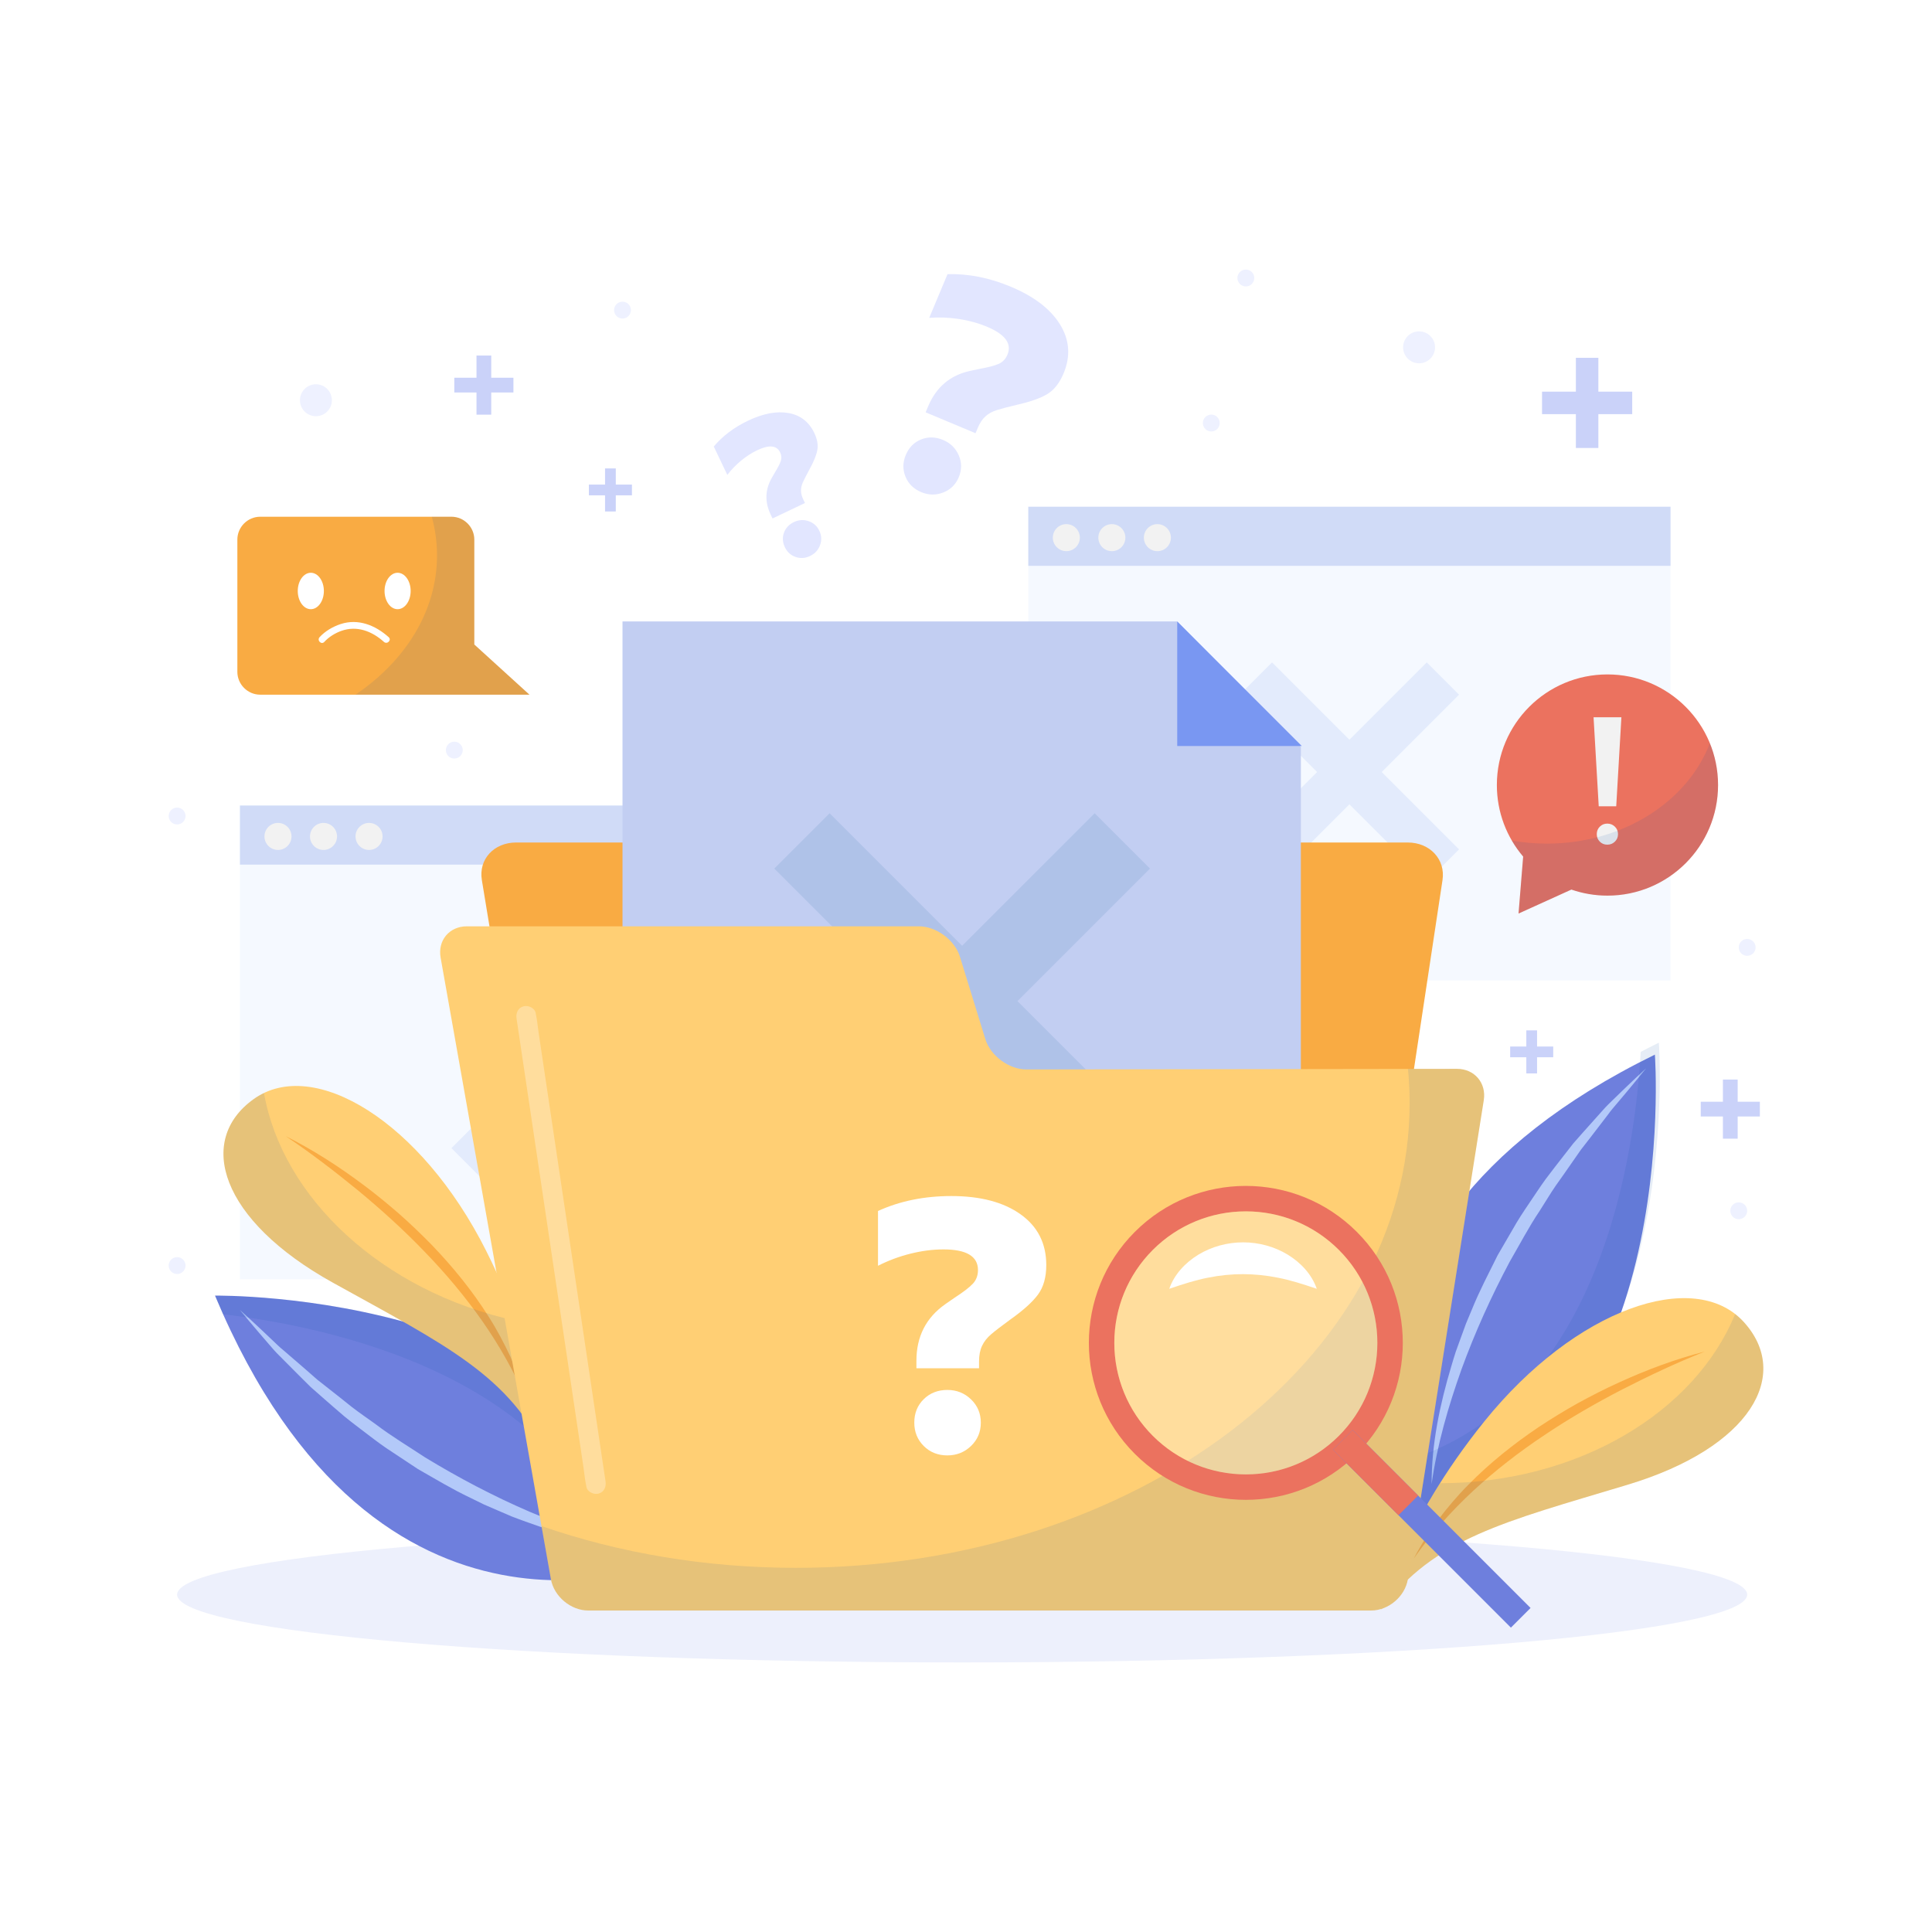
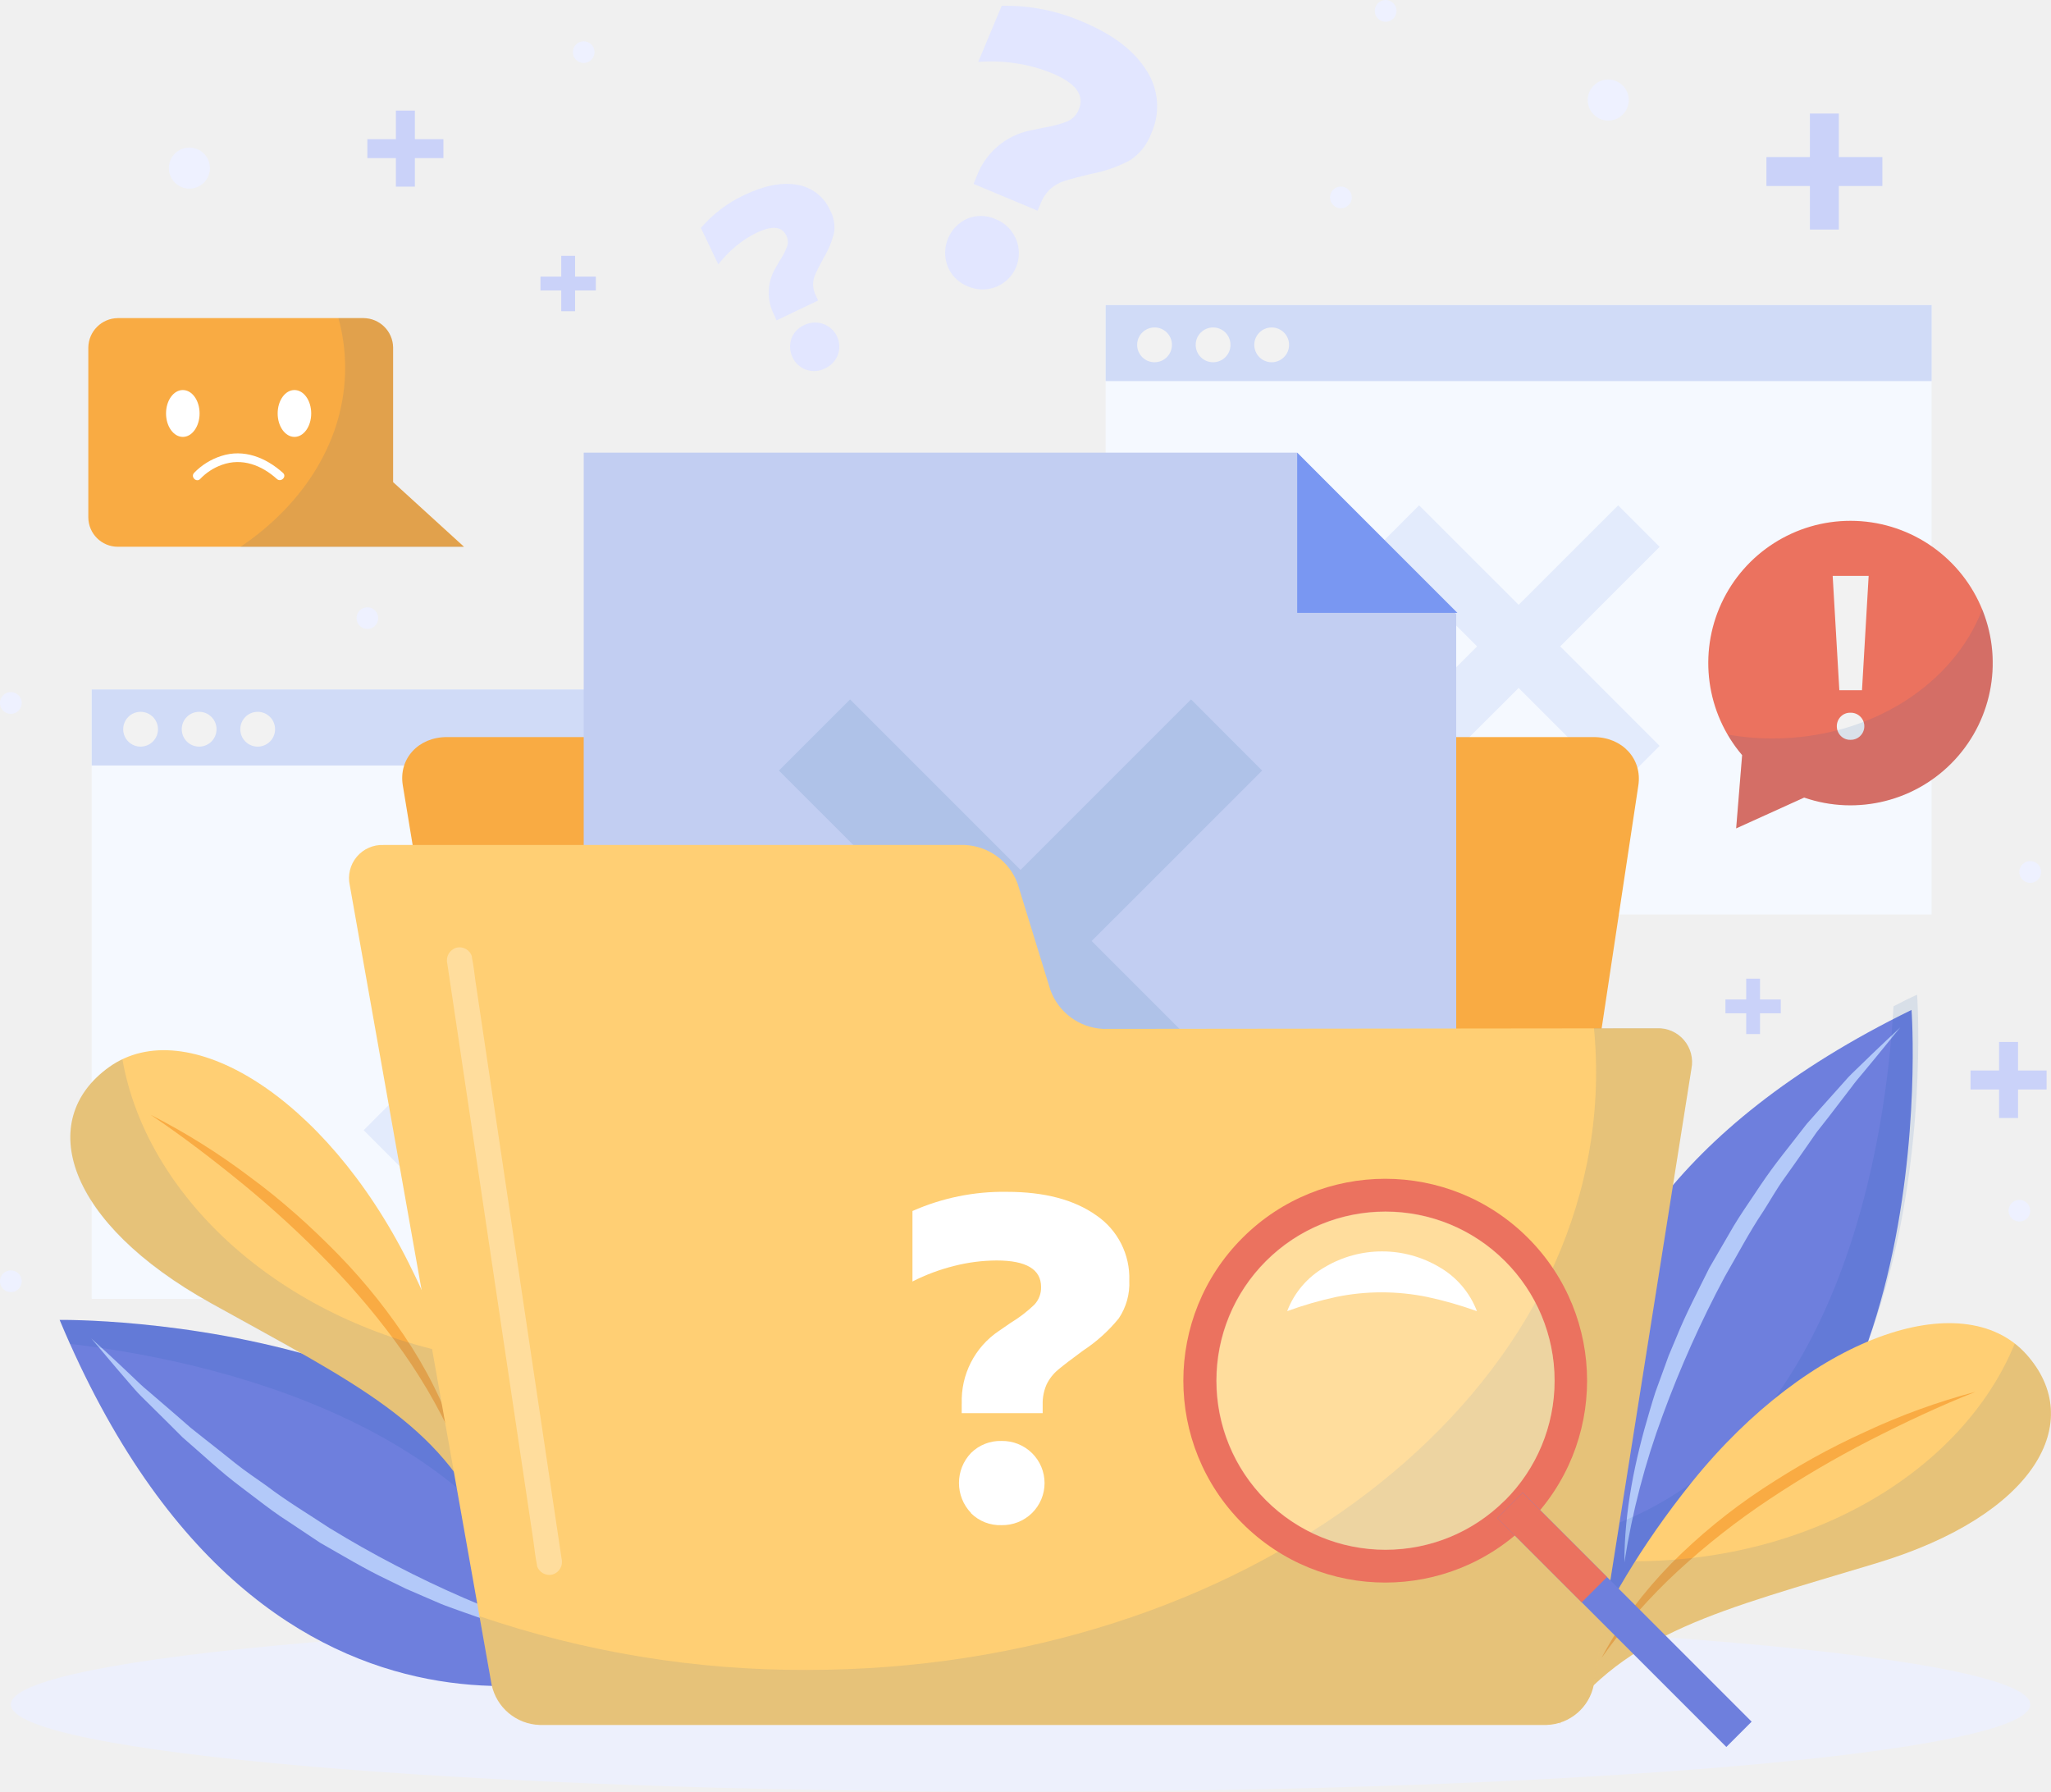
- <svg xmlns="http://www.w3.org/2000/svg" version="1.1" x="0px" y="0px" viewBox="0 0 500 500" style="enable-background:new 0 0 500 500;" xml:space="preserve">
-   <g id="BACKGROUND">
-     <rect style="fill:#FFFFFF;" width="500" height="500" />
-   </g>
-   <g id="OBJECTS">
-     <g>
-       <g>
-         <g>
-           <rect x="62.099" y="208.47" style="fill:#F5F9FF;" width="166.199" height="122.601" />
-           <rect x="62.099" y="208.47" style="fill:#D0DBF7;" width="166.199" height="15.292" />
+ <svg xmlns="http://www.w3.org/2000/svg" viewBox="0 0 412.69 360.48">
+   <defs>
+     <style>.cls-1{fill:#f5f9ff;}.cls-2{fill:#d0dbf7;}.cls-3{fill:#f2f2f2;}.cls-4{fill:#e3ebfc;}.cls-5{fill:#edf0fc;}.cls-6{fill:#e2e6ff;}.cls-7{fill:#cad2f9;}.cls-8{fill:#eef1ff;}.cls-9{fill:#6e7fdd;}.cls-10{fill:#b3c9f9;}.cls-11{fill:#0046a0;opacity:0.1;}.cls-11,.cls-20{isolation:isolate;}.cls-12{fill:#ffcf74;}.cls-13{fill:#f9ab43;}.cls-14{fill:#c2cef2;}.cls-15{fill:#7997f2;}.cls-16{fill:#afc2e8;}.cls-17,.cls-20{fill:#fff;}.cls-18,.cls-20{opacity:0.3;}.cls-19{fill:#eb725f;}</style>
+   </defs>
+   <g id="Layer_2" data-name="Layer 2">
+     <g id="Layer_1-2" data-name="Layer 1">
+       <g id="OBJECTS">
+         <rect class="cls-1" x="18.45" y="138.71" width="166.2" height="122.6" />
+         <rect class="cls-2" x="18.45" y="138.71" width="166.2" height="15.29" />
+         <path class="cls-3" d="M31.79,146.71a3.5,3.5,0,1,1-3.5-3.5A3.5,3.5,0,0,1,31.79,146.71Z" />
+         <path class="cls-3" d="M43.57,146.71a3.5,3.5,0,1,1-3.5-3.5A3.5,3.5,0,0,1,43.57,146.71Z" />
+         <path class="cls-3" d="M55.35,146.71a3.5,3.5,0,1,1-3.5-3.5A3.5,3.5,0,0,1,55.35,146.71Z" />
+         <polygon class="cls-4" points="129.92 187.35 121.56 178.99 101.55 199.01 81.53 178.99 73.17 187.35 93.19 207.37 73.17 227.38 81.53 235.74 101.55 215.72 121.56 235.74 129.92 227.38 109.9 207.37 129.92 187.35" />
+         <rect class="cls-1" x="222.47" y="61.38" width="166.2" height="122.6" />
+         <rect class="cls-2" x="222.47" y="61.38" width="166.2" height="15.29" />
+         <path class="cls-3" d="M235.81,69.38a3.5,3.5,0,1,1-3.5-3.5A3.49,3.49,0,0,1,235.81,69.38Z" />
+         <path class="cls-3" d="M247.59,69.38a3.5,3.5,0,1,1-3.49-3.5A3.49,3.49,0,0,1,247.59,69.38Z" />
+         <path class="cls-3" d="M259.38,69.38a3.5,3.5,0,1,1-3.5-3.5A3.5,3.5,0,0,1,259.38,69.38Z" />
+         <polygon class="cls-4" points="333.94 110.02 325.59 101.67 305.57 121.68 285.55 101.67 277.19 110.02 297.21 130.04 277.19 150.06 285.55 158.41 305.57 138.4 325.59 158.41 333.94 150.06 313.93 130.04 333.94 110.02" />
+         <ellipse class="cls-5" cx="205.35" cy="342.92" rx="203.17" ry="17.55" />
+         <path class="cls-6" d="M155.8,63.42A9.7,9.7,0,0,1,156,54l.83-1.45a14.82,14.82,0,0,0,1.56-3,2.85,2.85,0,0,0-.18-2.17q-1.32-2.76-5.95-.56a20.44,20.44,0,0,0-4.16,2.69,23,23,0,0,0-3.57,3.69l-3.5-7.34a26,26,0,0,1,8.87-6.69q5.87-2.79,10.47-2a8.76,8.76,0,0,1,6.67,5.16,7.22,7.22,0,0,1,.79,4.46,18.21,18.21,0,0,1-2.12,5.13c-.77,1.42-1.31,2.49-1.63,3.21a5.22,5.22,0,0,0-.48,2.13,5.46,5.46,0,0,0,.6,2.29l.43.91-8.39,4Zm6.43,11a5,5,0,0,1-3-6.27,4.86,4.86,0,0,1,2.58-2.75,4.92,4.92,0,0,1,3.78-.25,4.85,4.85,0,0,1,3,6.25A4.89,4.89,0,0,1,166,74.12,4.7,4.7,0,0,1,162.23,74.37Z" />
+         <path class="cls-6" d="M196.55,35.41a14.6,14.6,0,0,1,10.83-9.18l2.46-.52a23.13,23.13,0,0,0,5-1.32A4.33,4.33,0,0,0,217.08,22q1.78-4.26-5.34-7.24a30.74,30.74,0,0,0-7.19-2,33.38,33.38,0,0,0-7.72-.3l4.73-11.3A39,39,0,0,1,218,4.45q9,3.78,12.72,9.77a13.17,13.17,0,0,1,.91,12.67,10.91,10.91,0,0,1-4.23,5.34A27.25,27.25,0,0,1,219.48,35q-3.54.84-5.24,1.39a7.8,7.8,0,0,0-2.87,1.6,8.1,8.1,0,0,0-2,3l-.59,1.4L195.9,37Zm-5.86,18.2a7.55,7.55,0,0,1,4-9.65,7.25,7.25,0,0,1,5.68.14,7.38,7.38,0,0,1,4.07,4,7.3,7.3,0,0,1-4,9.61,7.37,7.37,0,0,1-5.7-.1A7.18,7.18,0,0,1,190.69,53.61Z" />
+         <polygon class="cls-7" points="406.06 215.37 406.06 209.63 402.24 209.63 402.24 215.37 396.5 215.37 396.5 219.19 402.24 219.19 402.24 224.93 406.06 224.93 406.06 219.19 411.8 219.19 411.8 215.37 406.06 215.37" />
+         <polygon class="cls-7" points="370 31.6 370 22.84 364.18 22.84 364.18 31.6 355.43 31.6 355.43 37.42 364.18 37.42 364.18 46.18 370 46.18 370 37.42 378.76 37.42 378.76 31.6 370 31.6" />
+         <polygon class="cls-7" points="354.14 201.08 354.14 196.9 351.36 196.9 351.36 201.08 347.18 201.08 347.18 203.86 351.36 203.86 351.36 208.04 354.14 208.04 354.14 203.86 358.32 203.86 358.32 201.08 354.14 201.08" />
+         <polygon class="cls-7" points="115.71 55.65 115.71 51.47 112.93 51.47 112.93 55.65 108.75 55.65 108.75 58.43 112.93 58.43 112.93 62.61 115.71 62.61 115.71 58.43 119.89 58.43 119.89 55.65 115.71 55.65" />
+         <polygon class="cls-7" points="83.48 28 83.48 22.25 79.66 22.25 79.66 28 73.92 28 73.92 31.81 79.66 31.81 79.66 37.55 83.48 37.55 83.48 31.81 89.22 31.81 89.22 28 83.48 28" />
+         <path class="cls-8" d="M272,39.72a2.19,2.19,0,1,1-2.18-2.19A2.19,2.19,0,0,1,272,39.72Z" />
+         <path class="cls-8" d="M281,2.18A2.19,2.19,0,1,1,278.77,0,2.19,2.19,0,0,1,281,2.18Z" />
+         <circle class="cls-8" cx="323.6" cy="20.13" r="4.13" />
+         <path class="cls-8" d="M410.7,175.42a2.19,2.19,0,1,1-2.19-2.18A2.18,2.18,0,0,1,410.7,175.42Z" />
+         <path class="cls-8" d="M408.51,243.59a2.18,2.18,0,1,1-2.18-2.19A2.19,2.19,0,0,1,408.51,243.59Z" />
+         <path class="cls-8" d="M76.1,124.37a2.18,2.18,0,1,1-2.18-2.19A2.18,2.18,0,0,1,76.1,124.37Z" />
+         <circle class="cls-8" cx="38.11" cy="33.82" r="4.13" />
+         <path class="cls-8" d="M119.63,10.5a2.18,2.18,0,1,1-2.18-2.19A2.18,2.18,0,0,1,119.63,10.5Z" />
+         <path class="cls-8" d="M4.37,141.42a2.19,2.19,0,1,1-2.19-2.18A2.19,2.19,0,0,1,4.37,141.42Z" />
+         <path class="cls-8" d="M4.37,257.77a2.19,2.19,0,1,1-2.19-2.19A2.19,2.19,0,0,1,4.37,257.77Z" />
+         <path class="cls-9" d="M322.68,323.51s-36.18-72.33,61.95-120.33C384.63,203.18,392.15,306.24,322.68,323.51Z" />
+         <path class="cls-10" d="M326.85,314.3c0-10.34,2.13-20.62,5.11-30.53.38-1.24.72-2.49,1.14-3.72l1.33-3.65,1.33-3.66,1.51-3.59c1.94-4.82,4.37-9.41,6.67-14.06l3.91-6.73c1.26-2.27,2.7-4.43,4.15-6.58s2.86-4.32,4.39-6.41,3.14-4.12,4.74-6.16l2.38-3.06,2.57-2.91,5.17-5.78c.84-1,1.79-1.86,2.71-2.76l2.78-2.69c1.86-1.79,3.74-3.56,5.62-5.31q-2.43,3-4.9,6l-2.48,3c-.82,1-1.67,1.94-2.42,3l-4.67,6.09-2.36,3-2.19,3.15c-1.46,2.1-2.92,4.19-4.41,6.26s-2.73,4.31-4.11,6.46c-2.85,4.23-5.2,8.76-7.76,13.17a218.82,218.82,0,0,0-12.49,27.87A152.37,152.37,0,0,0,326.85,314.3Z" />
+         <path class="cls-11" d="M381,202.46c-1.38,24.87-9.9,91-61.36,106a63.91,63.91,0,0,0,4.11,12c69.47-17.27,62-120.34,62-120.34C384.06,200.87,382.49,201.67,381,202.46Z" />
+         <path class="cls-12" d="M313.83,346.79s5.15-22,26.68-48.71c23.59-29.24,54.36-39.76,67.13-25.71C420,286,409.5,304.86,377.57,314.49S327.59,328.27,313.83,346.79Z" />
+         <path class="cls-13" d="M397.53,280c-7.31,2.89-14.39,6.24-21.34,9.79A205.78,205.78,0,0,0,356,301.64,148.81,148.81,0,0,0,337.68,316a111.43,111.43,0,0,0-15.43,17.55,80.29,80.29,0,0,1,6.3-10,91.8,91.8,0,0,1,7.74-9,116.36,116.36,0,0,1,18.33-15c3.31-2.17,6.68-4.25,10.13-6.17s7-3.7,10.57-5.32A132.59,132.59,0,0,1,397.53,280Z" />
+         <path class="cls-11" d="M407.64,272.37a18.11,18.11,0,0,0-2.24-2.06C395,295.68,364.77,314.06,329,314.1c-12,18.93-15.19,32.69-15.19,32.69,13.76-18.52,31.81-22.67,63.74-32.3S420,286,407.64,272.37Z" />
+         <path class="cls-9" d="M128.51,334.42S54.19,366.31,12,265.55C12,265.55,115.33,264.06,128.51,334.42Z" />
+         <path class="cls-10" d="M122.57,330.93c-10.32-.58-20.45-3.34-30.17-6.89-1.21-.45-2.45-.86-3.65-1.35l-3.57-1.54-3.57-1.55-3.5-1.71c-4.7-2.22-9.14-4.92-13.65-7.48L58,306.11c-2.19-1.39-4.27-2.95-6.33-4.53s-4.15-3.1-6.15-4.75-3.92-3.38-5.86-5.09l-2.92-2.56L34,286.44,28.5,281c-.92-.9-1.75-1.9-2.6-2.87l-2.53-2.94c-1.68-2-3.33-3.93-5-5.92,1.92,1.74,3.81,3.48,5.68,5.24l2.8,2.65c.92.88,1.83,1.78,2.84,2.59l5.81,5,2.89,2.52,3,2.38c2,1.57,4,3.15,6,4.76s4.14,3,6.2,4.48c4.06,3.1,8.45,5.71,12.69,8.52a218.9,218.9,0,0,0,27.1,14.09A151.78,151.78,0,0,0,122.57,330.93Z" />
+         <path class="cls-11" d="M14.09,270.38c24.75,2.82,90.25,15.19,102.19,67.44a63.09,63.09,0,0,0,12.23-3.4C115.33,264.06,12,265.55,12,265.55,12.69,267.19,13.38,268.8,14.09,270.38Z" />
+         <path class="cls-12" d="M97.94,307.27S97.58,284.66,82.19,254C65.34,220.43,37.5,203.63,22,214.65,7,225.36,13.33,246,42.49,262.19S88.42,286.25,97.94,307.27Z" />
+         <path class="cls-13" d="M30.3,224.28c6.52,4.37,12.73,9.15,18.77,14.09A204.52,204.52,0,0,1,66.25,254.2a147.43,147.43,0,0,1,14.9,17.91,110.36,110.36,0,0,1,11.36,20.43,79.78,79.78,0,0,0-4-11.11A90.45,90.45,0,0,0,82.82,271a116.35,116.35,0,0,0-14.73-18.58c-2.77-2.83-5.62-5.57-8.58-8.18s-6-5.09-9.21-7.44A133,133,0,0,0,30.3,224.28Z" />
+         <path class="cls-11" d="M22,214.65a18.75,18.75,0,0,1,2.63-1.53c4.74,27,30.42,51.36,65.35,59,7.69,21,7.92,35.17,7.92,35.17-9.52-21-26.28-28.9-55.45-45.08S7,225.36,22,214.65Z" />
+         <path class="cls-13" d="M303.8,329.17c-.81,5.35-6.19,9.72-11.95,9.72H121.35c-5.76,0-11.19-4.37-12.07-9.71L81.05,158c-.88-5.34,3.11-9.71,8.87-9.71H320.66c5.76,0,9.81,4.37,9,9.72Z" />
+         <polygon class="cls-14" points="261.01 91.07 117.45 91.07 117.45 293.32 293.01 293.32 293.01 123.54 261.01 91.07" />
+         <polygon class="cls-15" points="261.01 91.07 293.25 123.3 261.01 123.3 261.01 91.07" />
+         <polygon class="cls-16" points="253.96 155.03 239.65 140.71 205.35 175.01 171.05 140.71 156.73 155.03 191.03 189.32 156.73 223.62 171.05 237.94 205.35 203.64 239.65 237.94 253.96 223.62 219.66 189.32 253.96 155.03" />
+         <path class="cls-12" d="M222,207a11.88,11.88,0,0,1-10.66-7.86l-6.57-21.33A11.9,11.9,0,0,0,194.12,170H77.17a6.67,6.67,0,0,0-6.79,8.1L98.92,338.93a10.22,10.22,0,0,0,9.67,8.11H311.18a10,10,0,0,0,9.52-8.13L340.34,215a6.81,6.81,0,0,0-6.94-8.12Z" />
+         <path class="cls-17" d="M193.52,282.41A16.9,16.9,0,0,1,201,267.76l2.4-1.65a27,27,0,0,0,4.74-3.64,5,5,0,0,0,1.34-3.54q0-5.34-8.94-5.34a35.09,35.09,0,0,0-8.56,1.1,39.56,39.56,0,0,0-8.38,3.13V243.64a45.14,45.14,0,0,1,19-3.86q11.33,0,18,4.74a15.23,15.23,0,0,1,6.63,13.12,12.57,12.57,0,0,1-2.11,7.59,31.53,31.53,0,0,1-7.19,6.49q-3.4,2.49-5,3.83a8.94,8.94,0,0,0-2.35,3,9.44,9.44,0,0,0-.78,4v1.75H193.51v-1.93Zm1.88,22a8.73,8.73,0,0,1,0-12.11,8.39,8.39,0,0,1,6.13-2.4,8.53,8.53,0,0,1,6.12,2.44,8.46,8.46,0,0,1,0,12.07,8.52,8.52,0,0,1-6.12,2.43A8.3,8.3,0,0,1,195.4,304.46Z" />
+         <path class="cls-11" d="M333.4,206.85l-12.67,0c.28,2.92.43,5.86.43,8.83,0,66.44-71.1,120.29-158.81,120.29a201.86,201.86,0,0,1-65.87-10.8l2.44,13.74a10.22,10.22,0,0,0,9.67,8.11H311.18a10,10,0,0,0,9.52-8.13L340.34,215A6.81,6.81,0,0,0,333.4,206.85Z" />
+         <g class="cls-18">
+           <path class="cls-17" d="M90,193.84q.91,6.06,1.81,12.12,2.14,14.4,4.3,28.82,2.61,17.55,5.23,35.1l4.5,30.14c.5,3.34,1,6.68,1.49,10,.23,1.57.37,3.2.71,4.75l0,.2a2.58,2.58,0,0,0,3.16,1.79,2.63,2.63,0,0,0,1.8-3.16q-.9-6.06-1.81-12.11-2.15-14.42-4.3-28.83-2.61-17.55-5.23-35.1l-4.5-30.14q-.73-5-1.49-10c-.23-1.57-.37-3.2-.71-4.75l0-.2a2.58,2.58,0,0,0-3.16-1.79,2.64,2.64,0,0,0-1.8,3.16Z" />
        </g>
-         <g>
-           <path style="fill:#F2F2F2;" d="M75.441,216.468c0,1.933-1.567,3.499-3.499,3.499c-1.933,0-3.499-1.567-3.499-3.499      s1.567-3.499,3.499-3.499C73.874,212.969,75.441,214.536,75.441,216.468z" />
-           <path style="fill:#F2F2F2;" d="M87.224,216.468c0,1.933-1.567,3.499-3.499,3.499s-3.499-1.567-3.499-3.499      s1.567-3.499,3.499-3.499S87.224,214.536,87.224,216.468z" />
-           <path style="fill:#F2F2F2;" d="M99.007,216.468c0,1.933-1.567,3.499-3.499,3.499c-1.933,0-3.499-1.567-3.499-3.499      s1.567-3.499,3.499-3.499C97.441,212.969,99.007,214.536,99.007,216.468z" />
-         </g>
-         <polygon style="fill:#E3EBFC;" points="173.573,257.108 165.217,248.753 145.199,268.77 125.18,248.753 116.824,257.108      136.843,277.126 116.824,297.143 125.18,305.499 145.199,285.481 165.217,305.499 173.573,297.143 153.554,277.126    " />
+         <path class="cls-19" d="M372.36,104.78a28.61,28.61,0,0,0-21.82,47.14l-1.2,14.74,13.68-6.2a28.62,28.62,0,1,0,9.34-55.68Z" />
+         <path class="cls-3" d="M370.38,148.05a2.78,2.78,0,0,1,0-3.88,2.64,2.64,0,0,1,1.94-.78,2.72,2.72,0,0,1,2,.78,2.73,2.73,0,0,1,0,3.88,2.69,2.69,0,0,1-2,.79A2.59,2.59,0,0,1,370.38,148.05Zm-1.62-32.19H376l-1.34,23H370.1Z" />
+         <path class="cls-11" d="M356.68,148.57a51.87,51.87,0,0,1-9.07-.79,28.88,28.88,0,0,0,2.93,4.14l-1.2,14.74,13.68-6.2a28.63,28.63,0,0,0,35.84-37.88C393.12,137.65,376.41,148.57,356.68,148.57Z" />
+         <path class="cls-13" d="M79.1,97V69.89A6,6,0,0,0,73.17,64H23.7a6,6,0,0,0-5.93,5.92V104.1A5.94,5.94,0,0,0,23.7,110H93.37Z" />
+         <path class="cls-17" d="M40.16,83.18c0,2.61-1.51,4.72-3.37,4.72s-3.38-2.11-3.38-4.72,1.51-4.71,3.38-4.71S40.16,80.58,40.16,83.18Z" />
+         <path class="cls-17" d="M62.62,83.18c0,2.61-1.51,4.72-3.37,4.72s-3.38-2.11-3.38-4.72,1.51-4.71,3.38-4.71S62.62,80.58,62.62,83.18Z" />
+         <path class="cls-17" d="M40.27,96.37a11.2,11.2,0,0,1,4.38-2.85c4.05-1.46,8,.07,11.07,2.85.82.74,2.05-.48,1.22-1.23-3.43-3.08-7.87-4.89-12.43-3.4a13.15,13.15,0,0,0-5.46,3.4c-.75.82.47,2,1.22,1.23Z" />
+         <path class="cls-11" d="M79.1,97V69.89A6,6,0,0,0,73.17,64H68.1a37.8,37.8,0,0,1,1.35,10c0,14.42-8.19,27.33-21.11,36.06h45Z" />
+         <path class="cls-19" d="M250,249.05a40.62,40.62,0,1,0,57.45,0A40.63,40.63,0,0,0,250,249.05Zm52.8,52.79a34,34,0,1,1,0-48.13A34,34,0,0,1,302.84,301.84Z" />
+         <circle class="cls-20" cx="278.77" cy="277.77" r="34.04" />
+         <rect class="cls-9" x="323.28" y="293.32" width="7.2" height="65.14" transform="translate(-134.7 326.59) rotate(-45)" />
+         <rect class="cls-19" x="308.73" y="299.35" width="7.2" height="23.99" transform="translate(-128.68 312.04) rotate(-45)" />
+         <path class="cls-17" d="M259,263.78a17.27,17.27,0,0,1,7.53-8.83,22.59,22.59,0,0,1,23.13,0,17.32,17.32,0,0,1,7.52,8.84,77.79,77.79,0,0,0-10-2.86A46,46,0,0,0,278,260a45.32,45.32,0,0,0-9.1.92A74.73,74.73,0,0,0,259,263.78Z" />
      </g>
-       <g>
-         <g>
-           <rect x="266.123" y="131.145" style="fill:#F5F9FF;" width="166.199" height="122.601" />
-           <rect x="266.123" y="131.145" style="fill:#D0DBF7;" width="166.199" height="15.292" />
-         </g>
-         <g>
-           <path style="fill:#F2F2F2;" d="M279.465,139.143c0,1.933-1.567,3.499-3.499,3.499c-1.933,0-3.499-1.567-3.499-3.499      s1.567-3.499,3.499-3.499C277.898,135.644,279.465,137.21,279.465,139.143z" />
-           <path style="fill:#F2F2F2;" d="M291.248,139.143c0,1.933-1.567,3.499-3.499,3.499c-1.933,0-3.499-1.567-3.499-3.499      s1.567-3.499,3.499-3.499C289.681,135.644,291.248,137.21,291.248,139.143z" />
-           <path style="fill:#F2F2F2;" d="M303.031,139.143c0,1.933-1.567,3.499-3.499,3.499c-1.933,0-3.499-1.567-3.499-3.499      s1.567-3.499,3.499-3.499C301.464,135.644,303.031,137.21,303.031,139.143z" />
-         </g>
-         <polygon style="fill:#E3EBFC;" points="377.596,179.783 369.241,171.427 349.222,191.445 329.203,171.427 320.848,179.783      340.866,199.8 320.848,219.818 329.203,228.173 349.222,208.156 369.241,228.173 377.596,219.818 357.578,199.8    " />
-       </g>
-     </g>
-     <ellipse style="fill:#EDF0FC;" cx="249.001" cy="412.683" rx="203.165" ry="17.555" />
-     <g>
-       <g>
-         <path style="fill:#E2E6FF;" d="M199.452,133.181c-1.547-3.243-1.465-6.385,0.245-9.426l0.831-1.449     c0.813-1.324,1.332-2.342,1.558-3.055c0.225-0.712,0.165-1.435-0.184-2.166c-0.88-1.844-2.863-2.03-5.946-0.559     c-1.43,0.682-2.818,1.579-4.162,2.688c-1.343,1.109-2.532,2.34-3.566,3.691l-3.503-7.343c2.287-2.73,5.244-4.96,8.868-6.689     c3.91-1.866,7.401-2.526,10.47-1.98c3.07,0.546,5.295,2.264,6.675,5.157c0.774,1.621,1.034,3.107,0.781,4.457     c-0.254,1.351-0.96,3.063-2.116,5.136c-0.766,1.42-1.311,2.489-1.631,3.208c-0.32,0.719-0.48,1.428-0.476,2.129     c0.003,0.702,0.201,1.466,0.595,2.291l0.433,0.907l-8.393,4.004L199.452,133.181z M205.879,144.135     c-1.245-0.44-2.163-1.281-2.755-2.52c-0.606-1.271-0.686-2.521-0.237-3.75c0.447-1.228,1.308-2.146,2.579-2.752     c1.24-0.592,2.498-0.675,3.774-0.25c1.276,0.427,2.21,1.258,2.801,2.498c0.592,1.24,0.651,2.49,0.179,3.749     c-0.473,1.259-1.329,2.185-2.569,2.776C208.381,144.492,207.122,144.576,205.879,144.135z" />
-       </g>
-       <g>
-         <path style="fill:#E2E6FF;" d="M240.199,105.171c2.09-4.99,5.7-8.049,10.83-9.179l2.461-0.521     c2.301-0.415,3.966-0.854,4.993-1.315c1.025-0.461,1.776-1.254,2.248-2.379c1.188-2.837-0.592-5.25-5.336-7.238     c-2.201-0.922-4.599-1.581-7.193-1.977c-2.592-0.397-5.168-0.496-7.721-0.303l4.733-11.299c5.36-0.17,10.829,0.914,16.405,3.25     c6.017,2.52,10.259,5.778,12.725,9.771c2.467,3.995,2.768,8.217,0.904,12.668c-1.045,2.495-2.452,4.277-4.222,5.347     c-1.772,1.069-4.402,1.994-7.89,2.775c-2.364,0.563-4.11,1.025-5.239,1.386c-1.128,0.362-2.085,0.894-2.869,1.601     c-0.786,0.707-1.444,1.696-1.976,2.966l-0.584,1.395l-12.914-5.409L240.199,105.171z M234.344,123.374     c-0.755-1.839-0.731-3.713,0.068-5.621c0.819-1.956,2.143-3.299,3.974-4.028c1.827-0.73,3.721-0.684,5.677,0.135     c1.908,0.799,3.263,2.129,4.066,3.988c0.8,1.86,0.803,3.744,0.004,5.651s-2.144,3.228-4.031,3.961     c-1.888,0.732-3.786,0.699-5.694-0.1C236.452,126.542,235.095,125.212,234.344,123.374z" />
-       </g>
-     </g>
-     <g>
-       <polygon style="fill:#CAD2F9;" points="449.708,285.13 449.708,279.389 445.891,279.389 445.891,285.13 440.15,285.13     440.15,288.947 445.891,288.947 445.891,294.688 449.708,294.688 449.708,288.947 455.45,288.947 455.45,285.13   " />
-       <polygon style="fill:#CAD2F9;" points="413.658,101.36 413.658,92.604 407.837,92.604 407.837,101.36 399.081,101.36     399.081,107.181 407.837,107.181 407.837,115.937 413.658,115.937 413.658,107.181 422.415,107.181 422.415,101.36   " />
-       <polygon style="fill:#CAD2F9;" points="397.791,270.839 397.791,266.658 395.011,266.658 395.011,270.839 390.83,270.839     390.83,273.619 395.011,273.619 395.011,277.8 397.791,277.8 397.791,273.619 401.972,273.619 401.972,270.839   " />
-       <polygon style="fill:#CAD2F9;" points="159.364,125.409 159.364,121.228 156.584,121.228 156.584,125.409 152.403,125.409     152.403,128.189 156.584,128.189 156.584,132.37 159.364,132.37 159.364,128.189 163.545,128.189 163.545,125.409   " />
-       <polygon style="fill:#CAD2F9;" points="127.133,97.758 127.133,92.016 123.316,92.016 123.316,97.758 117.575,97.758     117.575,101.574 123.316,101.574 123.316,107.315 127.133,107.315 127.133,101.574 132.875,101.574 132.875,97.758   " />
-     </g>
-     <g>
-       <path style="fill:#EEF1FF;" d="M315.663,109.479c0,1.206-0.977,2.183-2.183,2.183c-1.206,0-2.183-0.978-2.183-2.183    c0-1.206,0.978-2.183,2.183-2.183C314.686,107.296,315.663,108.273,315.663,109.479z" />
-       <path style="fill:#EEF1FF;" d="M324.604,71.944c0,1.206-0.978,2.183-2.183,2.183c-1.206,0-2.183-0.978-2.183-2.183    c0-1.206,0.977-2.183,2.183-2.183C323.626,69.761,324.604,70.739,324.604,71.944z" />
-       <circle style="fill:#EEF1FF;" cx="367.255" cy="89.89" r="4.134" />
-       <path style="fill:#EEF1FF;" d="M454.349,245.183c0,1.206-0.977,2.183-2.183,2.183c-1.206,0-2.183-0.978-2.183-2.183    c0-1.206,0.977-2.183,2.183-2.183C453.372,242.999,454.349,243.977,454.349,245.183z" />
-       <path style="fill:#EEF1FF;" d="M452.166,313.347c0,1.206-0.978,2.183-2.183,2.183c-1.206,0-2.183-0.978-2.183-2.183    c0-1.206,0.977-2.183,2.183-2.183C451.189,311.164,452.166,312.141,452.166,313.347z" />
-       <path style="fill:#EEF1FF;" d="M119.758,194.127c0,1.206-0.978,2.183-2.183,2.183c-1.206,0-2.183-0.977-2.183-2.183    c0-1.206,0.977-2.183,2.183-2.183C118.781,191.944,119.758,192.921,119.758,194.127z" />
-       <circle style="fill:#EEF1FF;" cx="81.76" cy="103.581" r="4.134" />
-       <path style="fill:#EEF1FF;" d="M163.286,80.257c0,1.206-0.977,2.183-2.183,2.183c-1.206,0-2.183-0.977-2.183-2.183    c0-1.206,0.978-2.183,2.183-2.183C162.309,78.074,163.286,79.051,163.286,80.257z" />
-       <path style="fill:#EEF1FF;" d="M48.019,211.185c0,1.206-0.977,2.183-2.183,2.183c-1.206,0-2.183-0.978-2.183-2.183    c0-1.206,0.978-2.183,2.183-2.183C47.041,209.002,48.019,209.979,48.019,211.185z" />
-       <path style="fill:#EEF1FF;" d="M48.019,327.529c0,1.206-0.977,2.183-2.183,2.183c-1.206,0-2.183-0.977-2.183-2.183    c0-1.206,0.978-2.183,2.183-2.183C47.041,325.345,48.019,326.323,48.019,327.529z" />
-     </g>
-     <g>
-       <g>
-         <path style="fill:#6E7FDD;" d="M366.333,393.272c0,0-36.178-72.329,61.95-120.335     C428.283,272.937,435.805,376.005,366.333,393.272z" />
-         <path style="fill:#B3C9F9;" d="M370.5,384.057c-0.025-10.34,2.136-20.612,5.113-30.522c0.383-1.239,0.723-2.494,1.141-3.721     l1.327-3.657l1.334-3.658l1.506-3.588c1.939-4.821,4.374-9.408,6.673-14.062l3.912-6.727c1.261-2.269,2.693-4.431,4.146-6.578     c1.468-2.137,2.859-4.325,4.388-6.415c1.56-2.068,3.145-4.117,4.739-6.156l2.388-3.058l2.566-2.912l5.168-5.777     c0.846-0.974,1.789-1.862,2.713-2.764l2.781-2.695c1.858-1.79,3.734-3.558,5.621-5.306c-1.62,2.012-3.251,4.004-4.9,5.974     l-2.48,2.945c-0.828,0.978-1.674,1.941-2.421,2.987l-4.677,6.098l-2.356,3.026l-2.194,3.146     c-1.453,2.103-2.915,4.196-4.402,6.269c-1.439,2.106-2.738,4.307-4.113,6.454c-2.854,4.232-5.2,8.766-7.761,13.169     c-4.783,8.996-8.999,18.287-12.485,27.872C374.811,364.003,371.941,373.855,370.5,384.057z" />
-         <path style="opacity:0.1;fill:#0046A0;" d="M424.611,272.225c-1.375,24.869-9.897,90.98-61.358,105.952     c1.856,7.505,4.109,12.009,4.109,12.009c69.472-17.267,61.95-120.335,61.95-120.335     C427.708,270.635,426.144,271.427,424.611,272.225z" />
-       </g>
-       <g>
-         <g>
-           <path style="fill:#FFCF74;" d="M357.48,416.552c0,0,5.148-22.024,26.681-48.714c23.593-29.241,54.357-39.762,67.129-25.707      c12.396,13.641,1.865,32.489-30.067,42.119C389.292,393.881,371.239,398.03,357.48,416.552z" />
-           <path style="fill:#F9AB43;" d="M441.179,349.788c-7.306,2.89-14.383,6.242-21.334,9.791      c-6.929,3.591-13.694,7.481-20.149,11.826c-6.476,4.308-12.64,9.077-18.358,14.346c-5.697,5.292-10.918,11.111-15.43,17.554      c1.82-3.485,3.969-6.804,6.295-10.001c2.401-3.135,4.947-6.181,7.745-8.984c5.541-5.665,11.77-10.624,18.328-15.04      c3.305-2.172,6.673-4.245,10.124-6.169c3.47-1.886,6.979-3.7,10.576-5.32C426.145,354.51,433.558,351.741,441.179,349.788z" />
-         </g>
-         <path style="opacity:0.1;fill:#0046A0;" d="M451.29,342.131c-0.692-0.762-1.447-1.438-2.241-2.056     c-10.358,25.37-40.623,43.745-76.374,43.782c-11.973,18.938-15.195,32.695-15.195,32.695     c13.759-18.522,31.812-22.671,63.743-32.302C453.155,374.619,463.687,355.772,451.29,342.131z" />
-       </g>
-       <g>
-         <path style="fill:#6E7FDD;" d="M172.159,404.182c0,0-74.319,31.891-116.51-68.875C55.65,335.308,158.981,333.82,172.159,404.182z     " />
-         <path style="fill:#B3C9F9;" d="M166.224,400.691c-10.323-0.58-20.451-3.336-30.171-6.887c-1.214-0.454-2.447-0.867-3.648-1.356     l-3.573-1.539l-3.573-1.546l-3.494-1.713c-4.7-2.218-9.137-4.916-13.648-7.484l-6.487-4.298     c-2.191-1.391-4.266-2.947-6.325-4.523c-2.047-1.59-4.151-3.107-6.147-4.756c-1.973-1.678-3.926-3.38-5.868-5.09l-2.913-2.562     l-2.757-2.732l-5.465-5.496c-0.923-0.902-1.754-1.894-2.601-2.87l-2.528-2.934c-1.679-1.96-3.333-3.936-4.969-5.922     c1.914,1.735,3.808,3.48,5.677,5.241l2.795,2.647c0.928,0.884,1.839,1.784,2.841,2.591l5.815,5.025l2.883,2.529l3.012,2.374     c2.014,1.574,4.018,3.155,6.002,4.761c2.019,1.56,4.14,2.985,6.202,4.483c4.058,3.096,8.447,5.703,12.693,8.517     c8.701,5.3,17.73,10.052,27.095,14.092C146.457,395.215,156.125,398.657,166.224,400.691z" />
-         <path style="opacity:0.1;fill:#0046A0;" d="M57.745,340.139c24.747,2.825,90.247,15.195,102.186,67.444     c7.6-1.415,12.229-3.4,12.229-3.4c-13.179-70.362-116.51-68.875-116.51-68.875C56.339,336.955,57.038,338.562,57.745,340.139z" />
-       </g>
-       <g>
-         <g>
-           <path style="fill:#FFCF74;" d="M141.595,377.032c0,0-0.362-22.615-15.748-53.263c-16.858-33.578-44.693-50.381-60.154-39.354      c-15.007,10.704-8.709,31.355,20.455,47.536C115.313,348.133,132.075,356.015,141.595,377.032z" />
-           <path style="fill:#F9AB43;" d="M73.951,294.043c6.527,4.373,12.733,9.15,18.773,14.091c6.01,4.978,11.797,10.214,17.184,15.828      c5.416,5.583,10.429,11.551,14.899,17.912c4.446,6.379,8.315,13.173,11.359,20.426c-1.04-3.792-2.436-7.491-4.032-11.108      c-1.682-3.572-3.524-7.089-5.664-10.421c-4.214-6.71-9.25-12.877-14.723-18.583c-2.77-2.823-5.622-5.563-8.586-8.175      c-2.992-2.579-6.036-5.095-9.208-7.441C87.642,301.845,80.985,297.567,73.951,294.043z" />
-         </g>
-         <path style="opacity:0.1;fill:#0046A0;" d="M65.693,284.416c0.838-0.598,1.719-1.098,2.626-1.534     c4.744,26.989,30.426,51.362,65.357,58.977c7.686,21.046,7.919,35.173,7.919,35.173c-9.52-21.017-26.283-28.9-55.447-45.08     C56.984,315.771,50.687,295.12,65.693,284.416z" />
-       </g>
-     </g>
-     <g>
-       <path style="fill:#F9AB43;" d="M347.449,398.927c-0.809,5.35-6.185,9.728-11.947,9.728H165.008c-5.762,0-11.197-4.37-12.078-9.71    l-28.229-171.197c-0.881-5.34,3.114-9.71,8.876-9.71h230.736c5.762,0,9.815,4.378,9.007,9.728L347.449,398.927z" />
-       <g>
-         <polygon style="fill:#C2CEF2;" points="304.667,160.833 161.103,160.833 161.103,363.08 336.664,363.08 336.664,193.299    " />
-         <polygon style="fill:#7997F2;" points="304.667,160.833 336.899,193.064 304.667,193.064    " />
-         <polygon style="fill:#AFC2E8;" points="297.615,224.788 283.3,210.473 249.001,244.769 214.702,210.473 200.386,224.788      234.685,259.085 200.386,293.382 214.702,307.698 249.001,273.401 283.3,307.698 297.615,293.382 263.317,259.085    " />
-       </g>
-       <g>
-         <path style="fill:#FFCF74;" d="M265.661,276.779c-4.527,0.006-9.322-3.529-10.656-7.855l-6.577-21.331     c-1.334-4.326-6.129-7.865-10.656-7.865H120.822c-4.527,0-7.583,3.647-6.792,8.104l28.547,160.863     c0.791,4.457,5.142,8.104,9.669,8.104h202.588c4.527,0,8.81-3.658,9.519-8.129l19.645-123.934     c0.709-4.471-2.415-8.125-6.942-8.119L265.661,276.779z" />
-         <g>
-           <path style="fill:#FFFFFF;" d="M237.169,352.167c0-6.262,2.486-11.142,7.458-14.642l2.394-1.656      c2.271-1.472,3.852-2.685,4.743-3.636c0.889-0.951,1.336-2.133,1.336-3.545c0-3.56-2.979-5.341-8.933-5.341      c-2.762,0-5.616,0.369-8.563,1.106c-2.945,0.736-5.739,1.781-8.378,3.13v-14.179c5.646-2.578,11.97-3.867,18.967-3.867      c7.55,0,13.536,1.581,17.954,4.742c4.42,3.162,6.629,7.535,6.629,13.12c0,3.131-0.706,5.662-2.117,7.596      c-1.413,1.934-3.807,4.097-7.182,6.491c-2.271,1.658-3.93,2.932-4.973,3.822c-1.043,0.891-1.826,1.887-2.347,2.992      c-0.523,1.106-0.783,2.456-0.783,4.05v1.751h-16.206V352.167z M239.058,374.218c-1.628-1.626-2.441-3.637-2.441-6.031      c0-2.454,0.813-4.48,2.441-6.077c1.624-1.596,3.667-2.394,6.122-2.394c2.394,0,4.435,0.813,6.124,2.439      c1.686,1.628,2.532,3.637,2.532,6.031c0,2.394-0.845,4.405-2.532,6.031c-1.689,1.626-3.73,2.439-6.124,2.439      C242.725,376.657,240.682,375.844,239.058,374.218z" />
-         </g>
-         <path style="opacity:0.1;fill:#0046A0;" d="M377.055,276.616l-12.669,0.018c0.279,2.917,0.428,5.861,0.428,8.831     c0,66.435-71.104,120.291-158.814,120.291c-23.496,0-45.797-3.868-65.862-10.804l2.439,13.742     c0.791,4.457,5.142,8.104,9.669,8.104h202.588c4.527,0,8.81-3.658,9.519-8.129l19.645-123.934     C384.706,280.264,381.582,276.611,377.055,276.616z" />
-       </g>
-       <g style="opacity:0.3;">
-         <path style="fill:#FFFFFF;" d="M133.686,263.602c0.602,4.038,1.204,8.076,1.807,12.114c1.433,9.609,2.866,19.217,4.299,28.826     c1.745,11.702,3.49,23.403,5.235,35.104c1.498,10.046,2.996,20.091,4.494,30.137c0.498,3.338,0.995,6.675,1.493,10.013     c0.234,1.567,0.367,3.193,0.707,4.742c0.015,0.066,0.02,0.135,0.03,0.202c0.205,1.375,1.941,2.133,3.164,1.796     c1.473-0.405,2.002-1.785,1.796-3.164c-0.602-4.038-1.204-8.076-1.807-12.114c-1.433-9.609-2.866-19.217-4.299-28.826     c-1.745-11.701-3.49-23.403-5.235-35.104c-1.498-10.046-2.996-20.091-4.494-30.137c-0.498-3.338-0.995-6.675-1.493-10.013     c-0.234-1.567-0.367-3.193-0.707-4.742c-0.015-0.066-0.02-0.135-0.03-0.202c-0.205-1.375-1.941-2.133-3.164-1.796     C134.01,260.843,133.48,262.223,133.686,263.602L133.686,263.602z" />
-       </g>
-     </g>
-     <g>
-       <path style="fill:#EB725F;" d="M416.009,174.54c-15.808,0-28.623,12.815-28.623,28.623c0,7.065,2.565,13.528,6.807,18.52    l-1.196,14.738l13.676-6.2c2.927,1.01,6.066,1.566,9.336,1.566c15.808,0,28.623-12.815,28.623-28.623    S431.818,174.54,416.009,174.54z" />
-       <g>
-         <path style="fill:#F2F2F2;" d="M414.028,217.816c-0.523-0.524-0.785-1.17-0.785-1.94c0-0.77,0.262-1.416,0.785-1.94     c0.524-0.524,1.17-0.786,1.94-0.786c0.77,0,1.424,0.262,1.964,0.786c0.538,0.523,0.808,1.17,0.808,1.94     c0,0.77-0.271,1.417-0.808,1.94c-0.54,0.523-1.194,0.785-1.964,0.785C415.198,218.601,414.552,218.339,414.028,217.816z      M412.412,185.622h7.205l-1.339,23.049h-4.528L412.412,185.622z" />
-       </g>
-       <path style="opacity:0.1;fill:#0046A0;" d="M400.329,218.33c-3.107,0-6.138-0.273-9.064-0.788    c0.855,1.468,1.835,2.854,2.929,4.141l-1.196,14.738l13.676-6.2c2.927,1.01,6.066,1.566,9.336,1.566    c15.808,0,28.623-12.815,28.623-28.623c0-3.831-0.759-7.484-2.124-10.824C436.777,207.416,420.064,218.33,400.329,218.33z" />
-     </g>
-     <g>
-       <path style="fill:#F9AB43;" d="M122.749,166.797v-27.141c0-3.259-2.667-5.926-5.926-5.926H67.353    c-3.259,0-5.926,2.667-5.926,5.926v34.202c0,3.259,2.667,5.926,5.926,5.926h44.291h5.178h20.201L122.749,166.797z" />
-       <g>
-         <g>
-           <path style="fill:#FFFFFF;" d="M83.818,152.945c0,2.604-1.513,4.714-3.378,4.714c-1.866,0-3.379-2.111-3.379-4.714      c0-2.604,1.513-4.714,3.379-4.714C82.305,148.231,83.818,150.342,83.818,152.945z" />
-           <path style="fill:#FFFFFF;" d="M106.278,152.945c0,2.604-1.513,4.714-3.379,4.714c-1.866,0-3.378-2.111-3.378-4.714      c0-2.604,1.513-4.714,3.378-4.714C104.766,148.231,106.278,150.342,106.278,152.945z" />
-         </g>
-         <g>
-           <path style="fill:#FFFFFF;" d="M83.927,166.127c1.158-1.269,2.77-2.266,4.373-2.844c4.058-1.463,7.98,0.065,11.071,2.844      c0.825,0.742,2.052-0.477,1.222-1.222c-3.426-3.08-7.871-4.889-12.428-3.4c-1.999,0.653-4.029,1.832-5.46,3.4      C81.956,165.725,83.175,166.951,83.927,166.127L83.927,166.127z" />
-         </g>
-       </g>
-       <path style="opacity:0.1;fill:#0046A0;" d="M122.749,166.797v-27.141c0-3.259-2.667-5.926-5.926-5.926h-5.071    c0.88,3.224,1.353,6.566,1.353,9.996c0,14.417-8.191,27.327-21.113,36.059h19.653h5.178h20.201L122.749,166.797z" />
-     </g>
-     <g>
-       <g>
-         <g>
-           <path style="fill:#EB725F;" d="M293.696,318.81c-15.864,15.864-15.864,41.586,0,57.45c15.864,15.864,41.586,15.864,57.45,0      c15.864-15.864,15.864-41.586,0-57.45C335.281,302.946,309.56,302.946,293.696,318.81z M346.489,371.604      c-13.292,13.292-34.844,13.292-48.136,0c-13.292-13.293-13.292-34.844,0-48.136c13.293-13.293,34.844-13.293,48.136,0      C359.781,336.76,359.781,358.311,346.489,371.604z" />
-           <circle style="opacity:0.3;fill:#FFFFFF;" cx="322.421" cy="347.535" r="34.037" />
-         </g>
-         <g>
-           <g>
-             <rect x="366.938" y="363.084" transform="matrix(0.7071 -0.7071 0.7071 0.7071 -171.2415 377.8948)" style="fill:#6E7FDD;" width="7.202" height="65.14" />
-           </g>
-           <g>
-             <rect x="352.389" y="369.11" transform="matrix(0.7071 -0.7071 0.7071 0.7071 -165.2154 363.3506)" style="fill:#EB725F;" width="7.202" height="23.99" />
-           </g>
-         </g>
-       </g>
-       <path style="fill:#FFFFFF;" d="M302.604,333.539c1.292-3.725,4.122-6.738,7.526-8.83c3.426-2.077,7.494-3.192,11.563-3.191    c4.069-0.01,8.14,1.102,11.567,3.181c3.406,2.09,6.236,5.108,7.521,8.84c-3.722-1.257-6.869-2.252-9.996-2.86    c-3.101-0.629-6.094-0.917-9.093-0.932c-2.999,0.005-5.995,0.291-9.097,0.921C309.467,331.275,306.319,332.275,302.604,333.539z" />
    </g>
  </g>
</svg>
